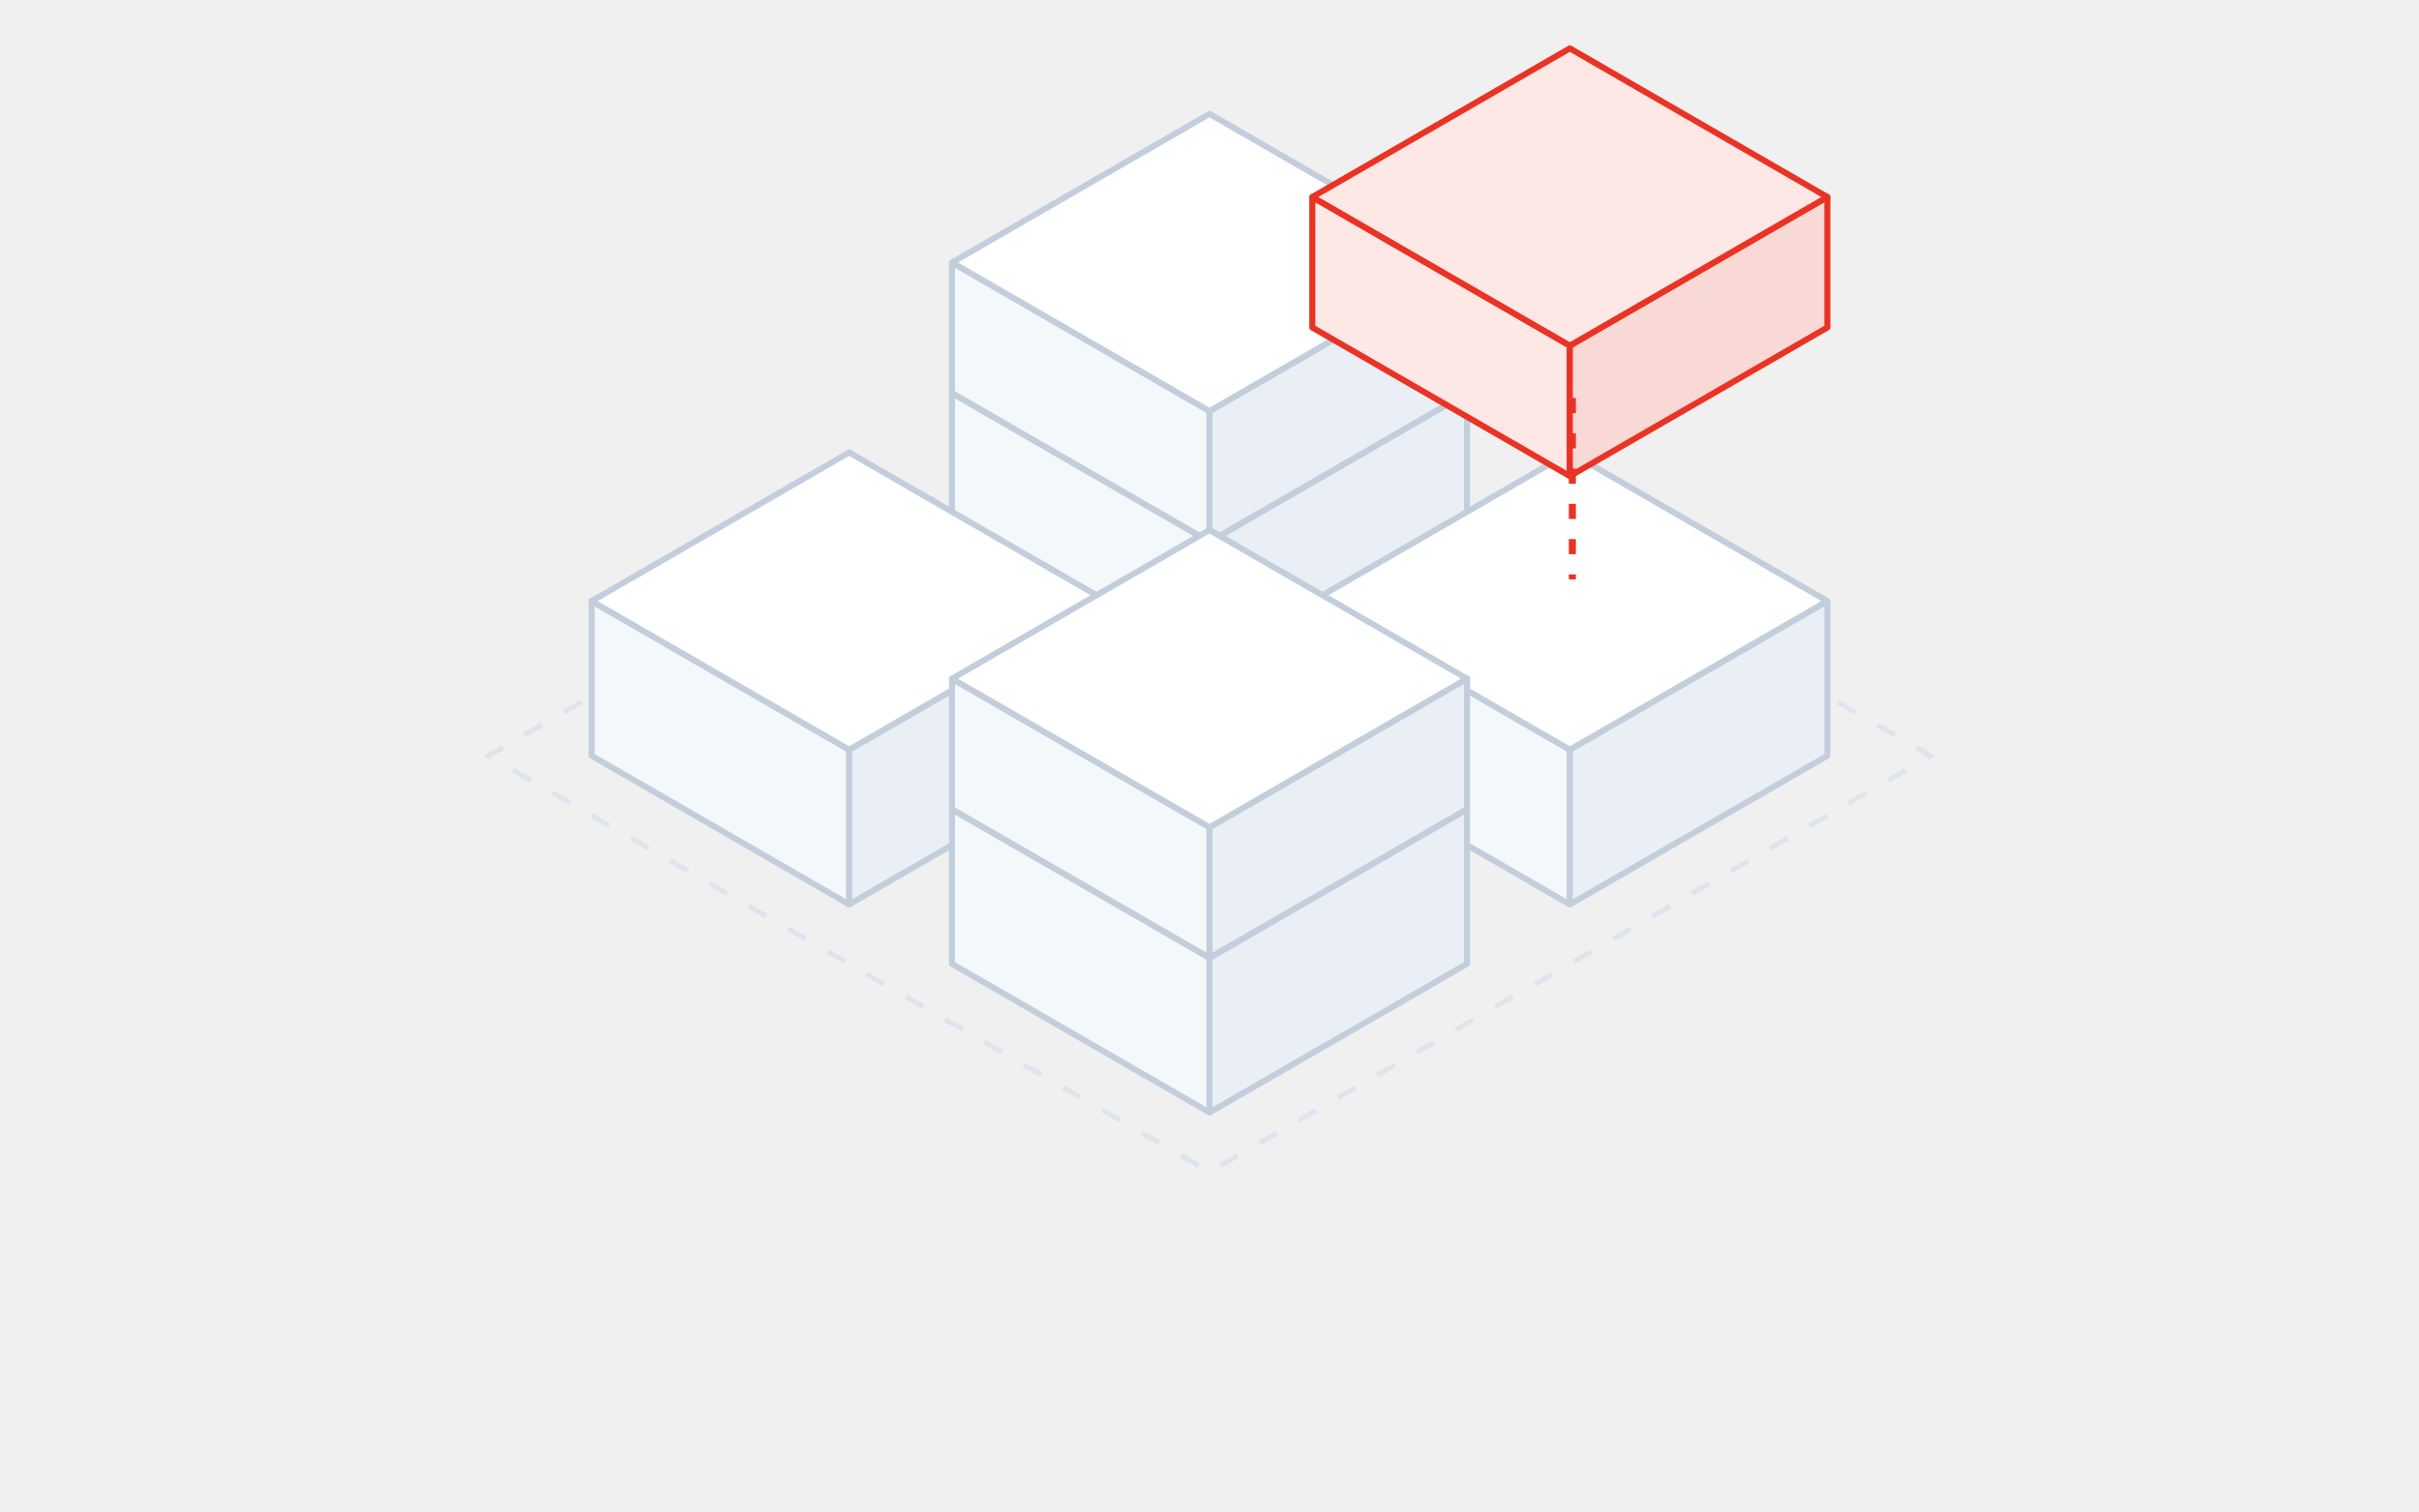
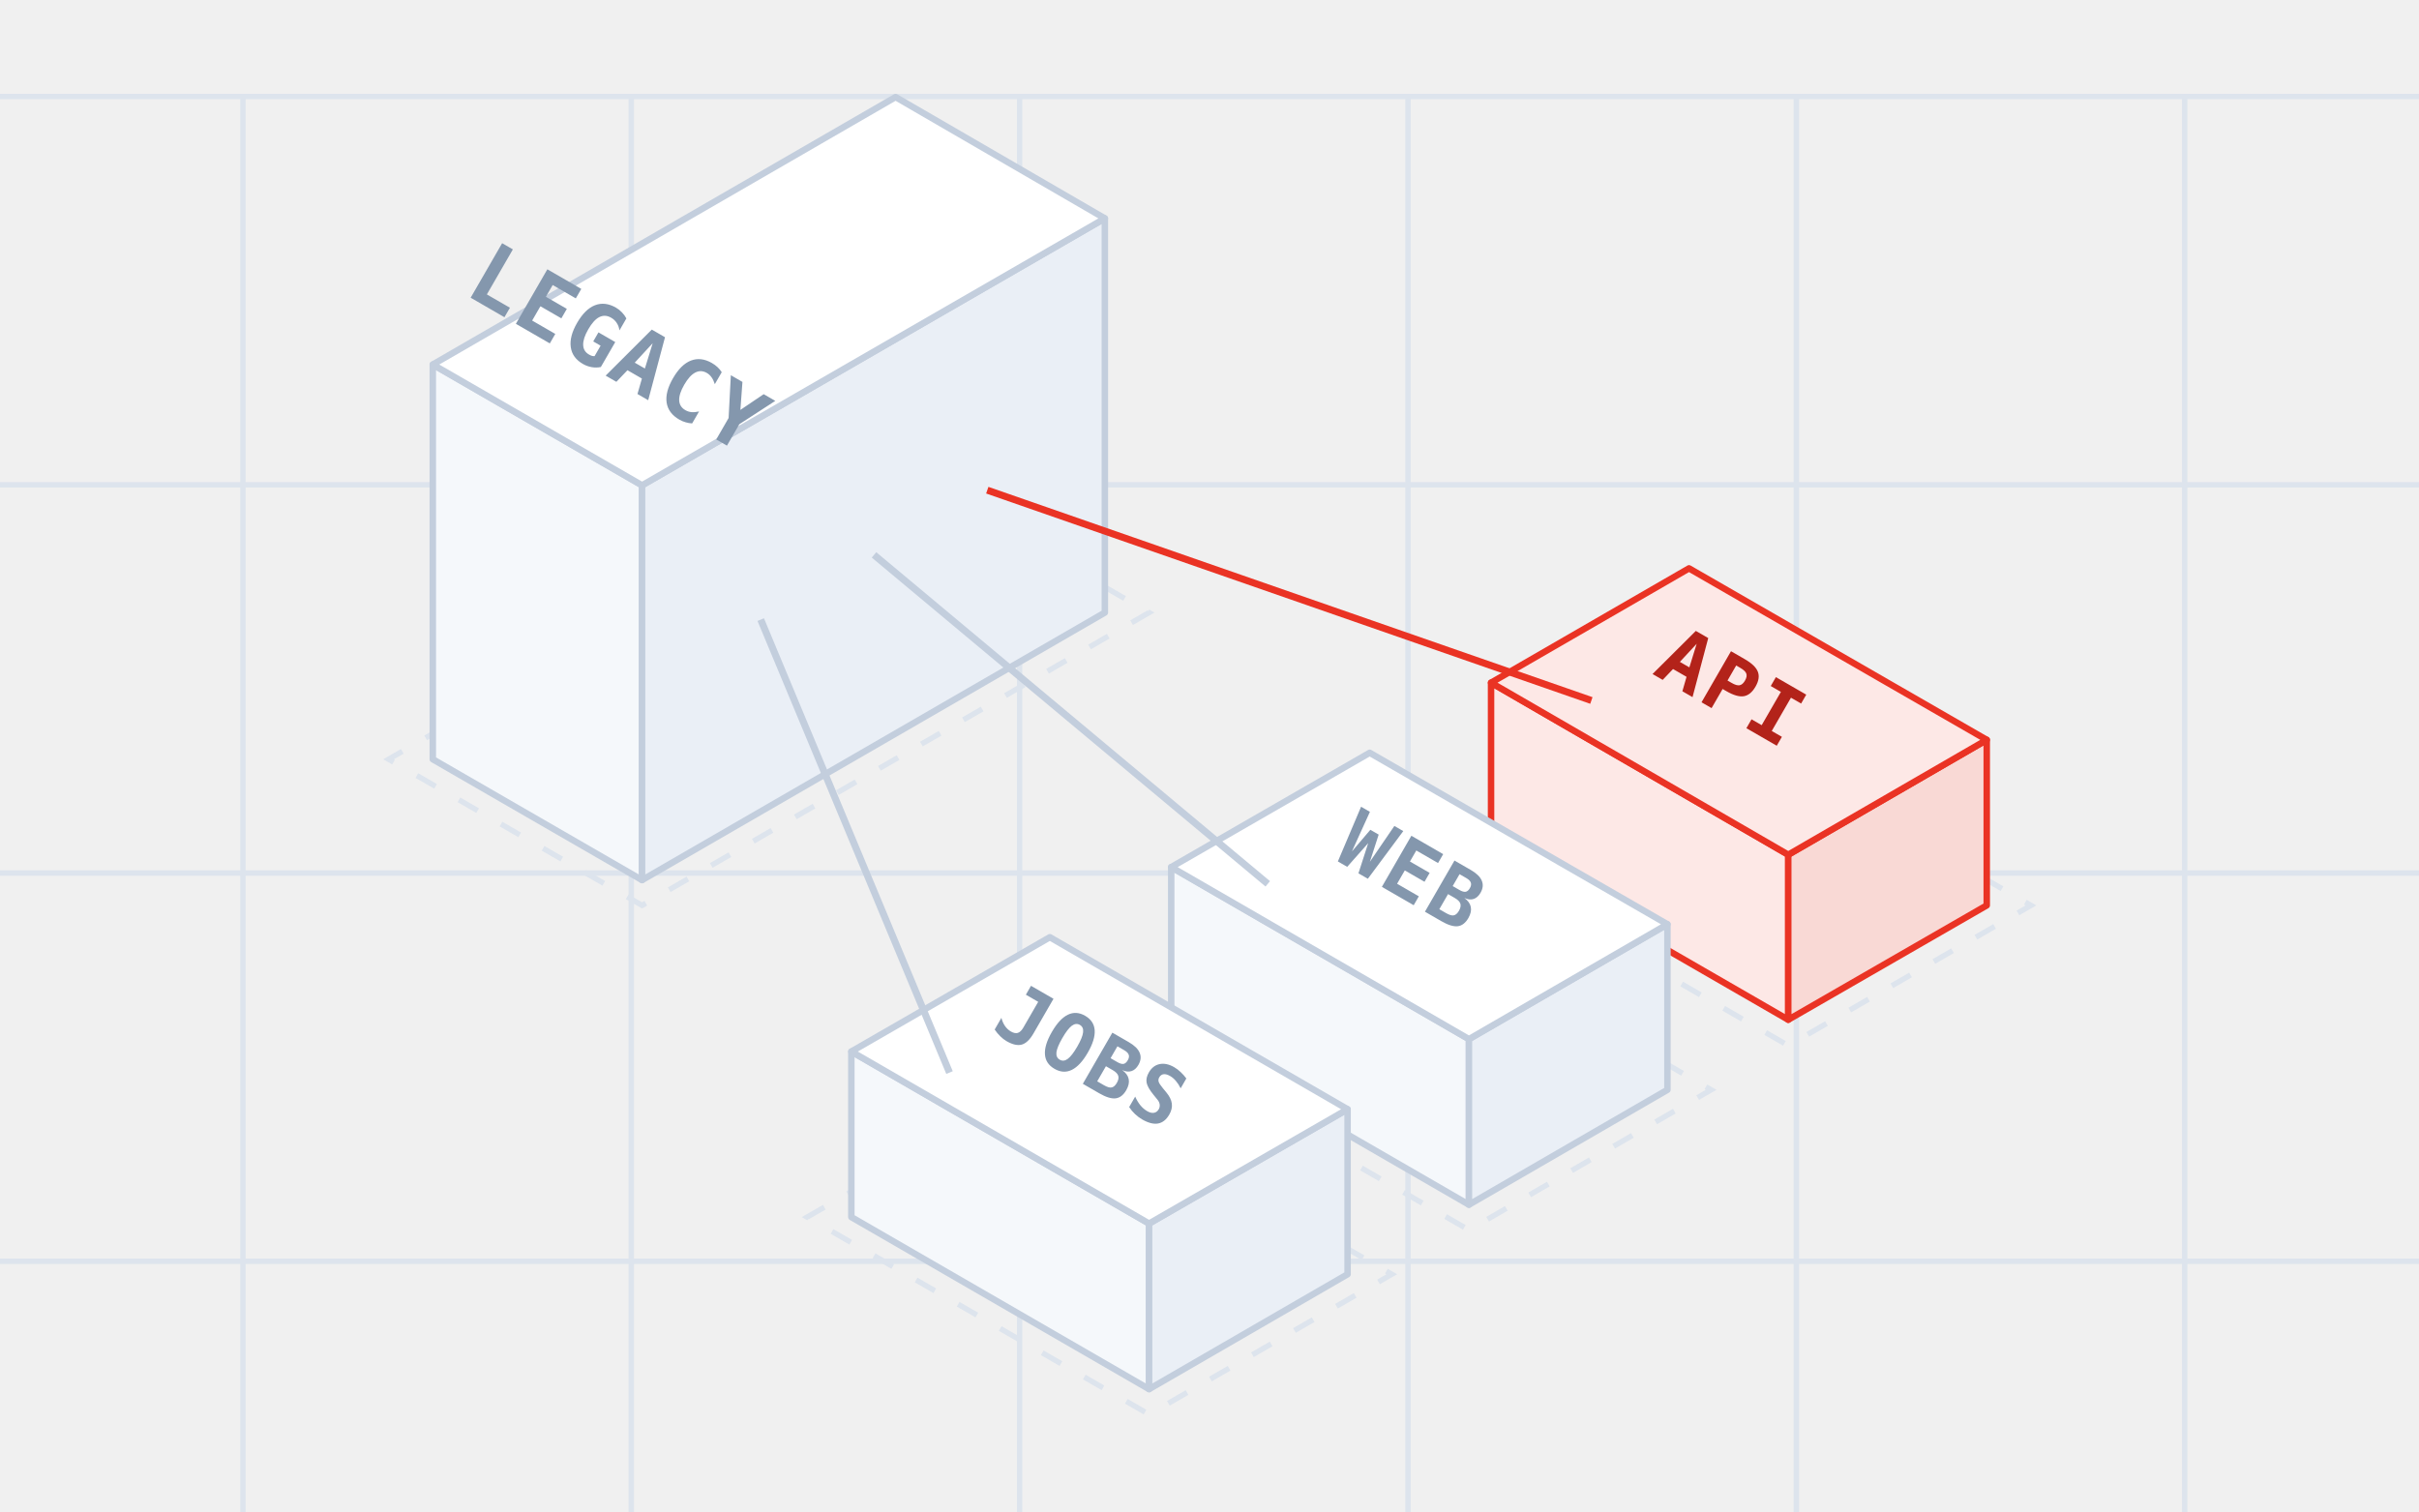
- <svg xmlns="http://www.w3.org/2000/svg" viewBox="0 0 480 300" width="480" height="300" fill="none" role="presentation">
+ <svg xmlns="http://www.w3.org/2000/svg" viewBox="27.0 -17.9 448.4 280.3" width="480" height="300" fill="none" role="presentation">
  <style>
    .fl-software { animation: fl-software 6s ease-in-out infinite; transform-origin: center; }
    @keyframes fl-software { 0%,100% { transform: translateY(0) } 50% { transform: translateY(-5px) } }
    .pulse-software { animation: pulse-software 3.2s ease-in-out infinite; transform-origin: center; }
    @keyframes pulse-software { 0%,100% { opacity: .35 } 50% { opacity: 1 } }
    .draw-software { stroke-dasharray: 220; animation: draw-software 5s ease-in-out infinite; }
    @keyframes draw-software { 0% { stroke-dashoffset: 220 } 45%,100% { stroke-dashoffset: 0 } }

    @media (prefers-reduced-motion: reduce) {
      .fl-software, .pulse-software, .draw-software { animation: none; }
      .draw-software { stroke-dasharray: none; }
    }
  </style>
-   <polygon points="240.0,67.4 383.1,150.0 240.0,232.6 96.9,150.0" fill="none" stroke="#dde4ed" stroke-width="1" stroke-dasharray="4 5" />
-   <polygon points="188.9,78.0 240.0,107.5 240.0,138.2 188.9,108.7" fill="#f5f8fb" stroke="#c3cedd" stroke-width="1.2" stroke-linejoin="round" />
-   <polygon points="291.1,78.0 240.0,107.5 240.0,138.2 291.1,108.7" fill="#eaeff6" stroke="#c3cedd" stroke-width="1.2" stroke-linejoin="round" />
-   <polygon points="240.0,48.5 291.1,78.0 240.0,107.5 188.9,78.0" fill="#ffffff" stroke="#c3cedd" stroke-width="1.2" stroke-linejoin="round" />
-   <polygon points="117.4,119.3 168.5,148.8 168.5,179.5 117.4,150.0" fill="#f5f8fb" stroke="#c3cedd" stroke-width="1.2" stroke-linejoin="round" />
-   <polygon points="219.6,119.3 168.5,148.8 168.5,179.5 219.6,150.0" fill="#eaeff6" stroke="#c3cedd" stroke-width="1.2" stroke-linejoin="round" />
-   <polygon points="168.5,89.8 219.6,119.3 168.5,148.8 117.4,119.3" fill="#ffffff" stroke="#c3cedd" stroke-width="1.2" stroke-linejoin="round" />
-   <polygon points="260.4,119.3 311.5,148.8 311.5,179.5 260.4,150.0" fill="#f5f8fb" stroke="#c3cedd" stroke-width="1.2" stroke-linejoin="round" />
-   <polygon points="362.6,119.3 311.5,148.8 311.5,179.5 362.6,150.0" fill="#eaeff6" stroke="#c3cedd" stroke-width="1.2" stroke-linejoin="round" />
-   <polygon points="311.5,89.8 362.6,119.3 311.5,148.8 260.4,119.3" fill="#ffffff" stroke="#c3cedd" stroke-width="1.2" stroke-linejoin="round" />
-   <polygon points="188.9,160.6 240.0,190.1 240.0,220.8 188.9,191.3" fill="#f5f8fb" stroke="#c3cedd" stroke-width="1.2" stroke-linejoin="round" />
-   <polygon points="291.1,160.6 240.0,190.1 240.0,220.8 291.1,191.3" fill="#eaeff6" stroke="#c3cedd" stroke-width="1.2" stroke-linejoin="round" />
-   <polygon points="240.0,131.1 291.1,160.6 240.0,190.1 188.9,160.6" fill="#ffffff" stroke="#c3cedd" stroke-width="1.2" stroke-linejoin="round" />
-   <polygon points="188.9,52.1 240.0,81.6 240.0,107.5 188.9,78.0" fill="#f5f8fb" stroke="#c3cedd" stroke-width="1.2" stroke-linejoin="round" />
-   <polygon points="291.1,52.1 240.0,81.6 240.0,107.5 291.1,78.0" fill="#eaeff6" stroke="#c3cedd" stroke-width="1.2" stroke-linejoin="round" />
-   <polygon points="240.0,22.6 291.1,52.1 240.0,81.6 188.9,52.1" fill="#ffffff" stroke="#c3cedd" stroke-width="1.2" stroke-linejoin="round" />
-   <polygon points="188.9,134.7 240.0,164.2 240.0,190.1 188.9,160.6" fill="#f5f8fb" stroke="#c3cedd" stroke-width="1.2" stroke-linejoin="round" />
-   <polygon points="291.1,134.7 240.0,164.2 240.0,190.1 291.1,160.6" fill="#eaeff6" stroke="#c3cedd" stroke-width="1.2" stroke-linejoin="round" />
-   <polygon points="240.0,105.2 291.1,134.7 240.0,164.2 188.9,134.7" fill="#ffffff" stroke="#c3cedd" stroke-width="1.2" stroke-linejoin="round" />
-   <g class="fl-software">
-     <polygon points="260.4,39.1 311.5,68.6 311.5,94.5 260.4,65.0" fill="#fde8e6" stroke="#ea3324" stroke-width="1.2" stroke-linejoin="round" />
-     <polygon points="362.6,39.1 311.5,68.6 311.5,94.5 362.6,65.0" fill="#f9d9d5" stroke="#ea3324" stroke-width="1.2" stroke-linejoin="round" />
-     <polygon points="311.5,9.6 362.6,39.1 311.5,68.6 260.4,39.1" fill="#fde8e6" stroke="#ea3324" stroke-width="1.2" stroke-linejoin="round" />
+   <path d="M0 0V300" stroke="#dde4ed" stroke-width="1" />
+   <path d="M72 0V300" stroke="#dde4ed" stroke-width="1" />
+   <path d="M144 0V300" stroke="#dde4ed" stroke-width="1" />
+   <path d="M216 0V300" stroke="#dde4ed" stroke-width="1" />
+   <path d="M288 0V300" stroke="#dde4ed" stroke-width="1" />
+   <path d="M360 0V300" stroke="#dde4ed" stroke-width="1" />
+   <path d="M432 0V300" stroke="#dde4ed" stroke-width="1" />
+   <path d="M0 0H480" stroke="#dde4ed" stroke-width="1" />
+   <path d="M0 72H480" stroke="#dde4ed" stroke-width="1" />
+   <path d="M0 144H480" stroke="#dde4ed" stroke-width="1" />
+   <path d="M0 216H480" stroke="#dde4ed" stroke-width="1" />
+   <path d="M0 288H480" stroke="#dde4ed" stroke-width="1" />
+   <polygon points="193.0,68.6 240.0,95.7 146.0,150.0 99.0,122.9" fill="none" stroke="#dde4ed" stroke-width="1" stroke-dasharray="4 5" />
+   <polygon points="107.2,49.7 146.0,72.1 146.0,145.3 107.2,122.9" fill="#f5f8fb" stroke="#c3cedd" stroke-width="1.2" stroke-linejoin="round" />
+   <polygon points="231.8,22.6 146.0,72.1 146.0,145.3 231.8,95.7" fill="#eaeff6" stroke="#c3cedd" stroke-width="1.2" stroke-linejoin="round" />
+   <polygon points="193.0,0.1 231.8,22.6 146.0,72.1 107.2,49.7" fill="#ffffff" stroke="#c3cedd" stroke-width="1.2" stroke-linejoin="round" />
+   <g transform="translate(138.8,51.5) rotate(30)">
+     <text x="0" y="0" font-family="ui-monospace,SFMono-Regular,Menlo,monospace" font-size="16" font-weight="600" fill="#8497ad" text-anchor="middle" letter-spacing="0.5">LEGACY</text>
  </g>
-   <path class="pulse-software" d="M312 79V115" stroke="#ea3324" stroke-width="1.4" stroke-dasharray="3 4" />
+   <polygon points="340.1,113.4 403.5,150.0 358.5,176.0 295.2,139.4" fill="none" stroke="#dde4ed" stroke-width="1" stroke-dasharray="4 5" />
+   <polygon points="303.4,108.7 358.5,140.6 358.5,171.2 303.4,139.4" fill="#fde8e6" stroke="#ea3324" stroke-width="1.2" stroke-linejoin="round" />
+   <polygon points="395.3,119.3 358.5,140.6 358.5,171.2 395.3,150.0" fill="#f9d9d5" stroke="#ea3324" stroke-width="1.2" stroke-linejoin="round" />
+   <polygon points="340.1,87.5 395.3,119.3 358.5,140.6 303.4,108.7" fill="#fde8e6" stroke="#ea3324" stroke-width="1.2" stroke-linejoin="round" />
+   <g transform="translate(345.3,114.0) rotate(30)">
+     <text x="0" y="0" font-family="ui-monospace,SFMono-Regular,Menlo,monospace" font-size="15" font-weight="600" fill="#b3231a" text-anchor="middle" letter-spacing="0.5">API</text>
+   </g>
+   <path class="draw-software" d="M210 73L322 112" stroke="#ea3324" stroke-width="1.3" style="animation-delay:0.0s" />
+   <polygon points="280.9,147.6 344.2,184.2 299.3,210.2 235.9,173.6" fill="none" stroke="#dde4ed" stroke-width="1" stroke-dasharray="4 5" />
+   <polygon points="244.1,142.9 299.3,174.8 299.3,205.5 244.1,173.6" fill="#f5f8fb" stroke="#c3cedd" stroke-width="1.2" stroke-linejoin="round" />
+   <polygon points="336.1,153.5 299.3,174.8 299.3,205.5 336.1,184.2" fill="#eaeff6" stroke="#c3cedd" stroke-width="1.2" stroke-linejoin="round" />
+   <polygon points="280.9,121.7 336.1,153.5 299.3,174.8 244.1,142.9" fill="#ffffff" stroke="#c3cedd" stroke-width="1.2" stroke-linejoin="round" />
+   <g transform="translate(286.0,148.2) rotate(30)">
+     <text x="0" y="0" font-family="ui-monospace,SFMono-Regular,Menlo,monospace" font-size="15" font-weight="600" fill="#8497ad" text-anchor="middle" letter-spacing="0.5">WEB</text>
+   </g>
+   <path class="draw-software" d="M189 85L262 146" stroke="#c3cedd" stroke-width="1.3" style="animation-delay:0.4s" />
+   <polygon points="221.6,181.9 285.0,218.4 240.0,244.4 176.6,207.8" fill="none" stroke="#dde4ed" stroke-width="1" stroke-dasharray="4 5" />
+   <polygon points="184.8,177.1 240.0,209.0 240.0,239.7 184.8,207.8" fill="#f5f8fb" stroke="#c3cedd" stroke-width="1.2" stroke-linejoin="round" />
+   <polygon points="276.8,187.8 240.0,209.0 240.0,239.7 276.8,218.4" fill="#eaeff6" stroke="#c3cedd" stroke-width="1.2" stroke-linejoin="round" />
+   <polygon points="221.6,155.9 276.8,187.8 240.0,209.0 184.8,177.1" fill="#ffffff" stroke="#c3cedd" stroke-width="1.2" stroke-linejoin="round" />
+   <g transform="translate(226.7,182.5) rotate(30)">
+     <text x="0" y="0" font-family="ui-monospace,SFMono-Regular,Menlo,monospace" font-size="15" font-weight="600" fill="#8497ad" text-anchor="middle" letter-spacing="0.5">JOBS</text>
+   </g>
+   <path class="draw-software" d="M168 97L203 181" stroke="#c3cedd" stroke-width="1.3" style="animation-delay:0.8s" />
</svg>
